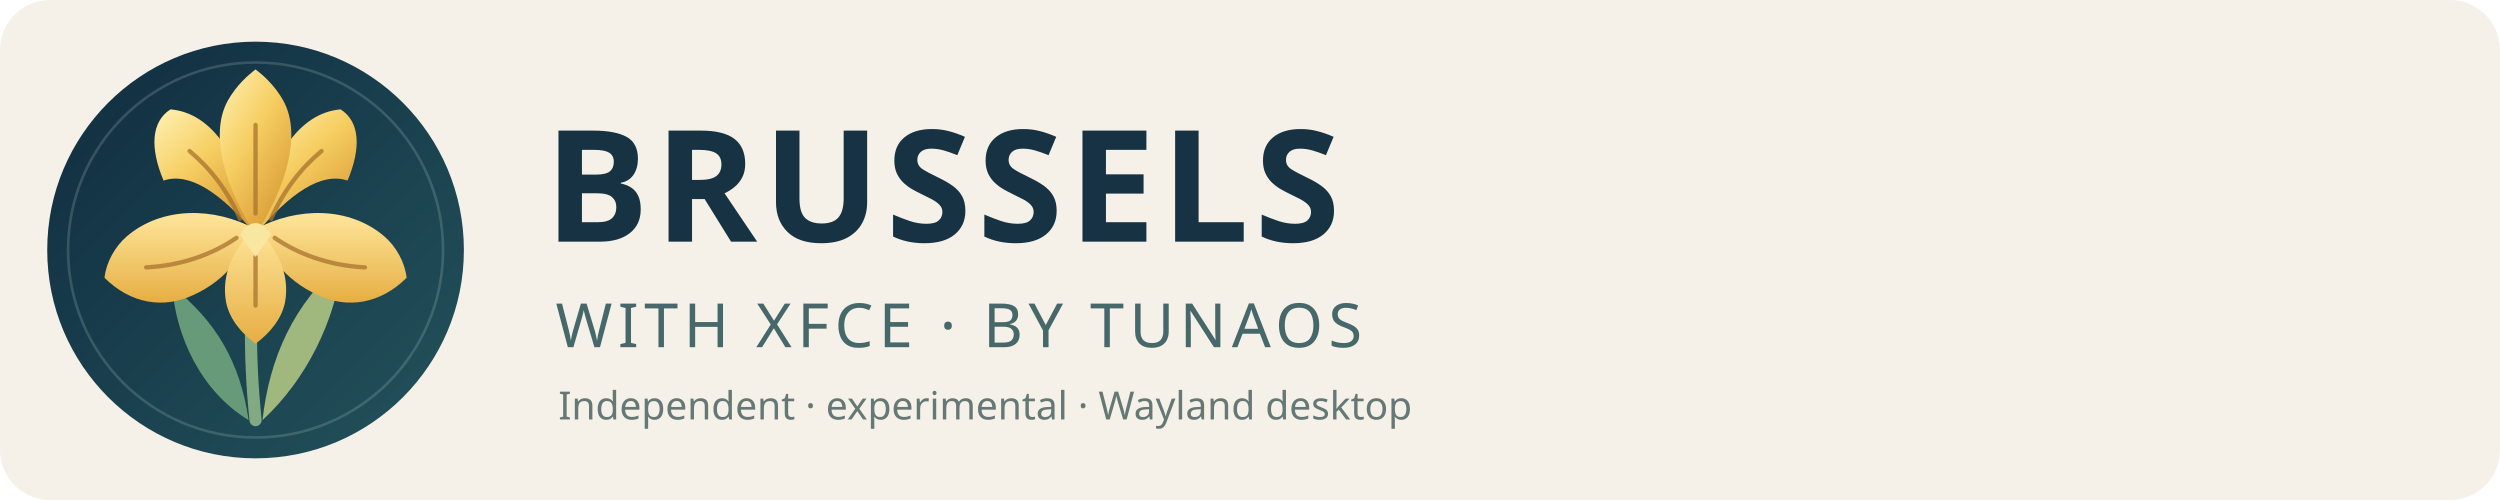
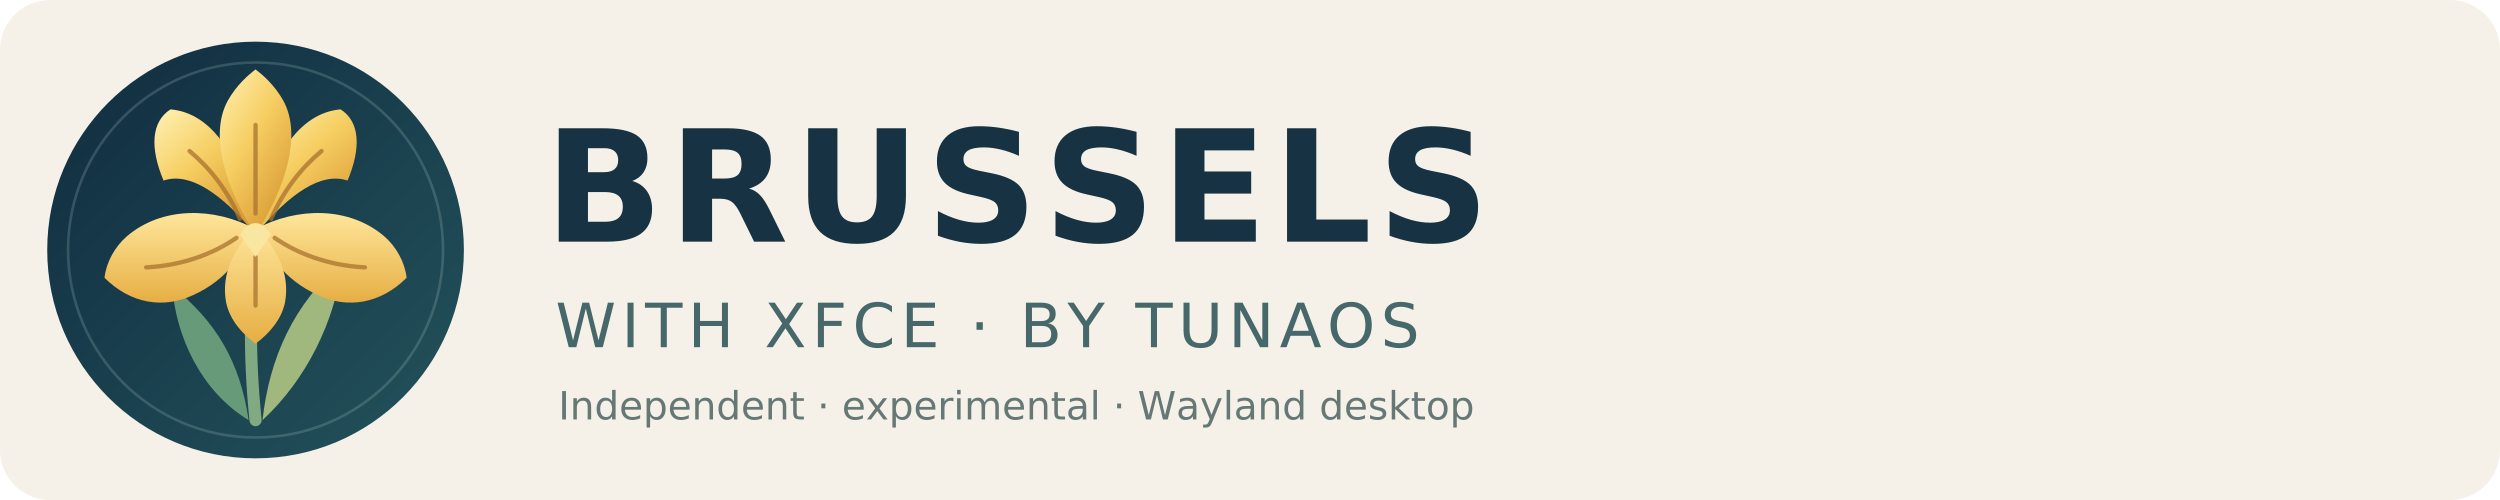
<svg xmlns="http://www.w3.org/2000/svg" viewBox="0 0 900 180" role="img" aria-labelledby="title desc">
  <defs>
    <linearGradient id="field" x1="0" y1="0" x2="1" y2="1">
      <stop stop-color="#102c40" />
      <stop offset="1" stop-color="#23535b" />
    </linearGradient>
    <linearGradient id="petal" x1="0" y1="0" x2=".7" y2="1">
      <stop stop-color="#fff2b6" />
      <stop offset=".48" stop-color="#f6ce62" />
      <stop offset="1" stop-color="#d99b34" />
    </linearGradient>
    <linearGradient id="fall" x1="0" y1="0" x2="0" y2="1">
      <stop stop-color="#ffe69b" />
      <stop offset="1" stop-color="#e6ae43" />
    </linearGradient>
  </defs>
  <rect width="900" height="180" rx="18" fill="#f5f1e8" />
  <g transform="translate(12 10) scale(.625)">
    <circle cx="128" cy="128" r="120" fill="url(#field)" />
    <circle cx="128" cy="128" r="108" fill="none" stroke="#d5e8df" stroke-opacity=".18" stroke-width="1.5" />
    <g id="iris">
      <path d="M128 226c-4-39-3-70 0-105" fill="none" stroke="#81aa83" stroke-width="7" stroke-linecap="round" />
      <path d="M124 226C96 209 82 177 80 149c25 20 39 43 44 77Z" fill="#679a78" />
      <path d="M132 226c25-23 42-57 46-91-28 24-42 55-46 91Z" fill="#a0b77e" />
      <path d="M128 119c-20-24-38-36-53-31-8-19-7-34 4-41 24 2 42 28 49 72Z" fill="url(#petal)" />
      <path d="M128 119c20-24 38-36 53-31 8-19 7-34-4-41-24 2-42 28-49 72Z" fill="url(#petal)" />
      <path d="M128 119c-17-26-27-57-16-77 5-9 12-15 16-18 4 3 11 9 16 18 11 20 1 51-16 77Z" fill="url(#petal)" />
      <path d="M128 116c-24-13-54-13-74 4-7 6-12 15-13 24 15 15 34 18 51 10 20-9 29-24 36-38Z" fill="url(#fall)" />
      <path d="M128 116c24-13 54-13 74 4 7 6 12 15 13 24-15 15-34 18-51 10-20-9-29-24-36-38Z" fill="url(#fall)" />
      <path d="M128 114c-12 13-20 27-17 44 2 10 9 18 17 24 8-6 15-14 17-24 3-17-5-31-17-44Z" fill="url(#fall)" />
      <g fill="none" stroke="#a8732d" stroke-width="2.5" stroke-linecap="round" opacity=".75">
        <path d="M128 56v51M90 71c12 10 22 23 29 39m47-39c-12 10-22 23-29 39M65 138c21-1 39-8 52-17m74 17c-21-1-39-8-52-17m-11 39v-28" />
      </g>
      <path d="M119 119q9-13 18 0l-9 13Z" fill="#f9e6a1" />
    </g>
  </g>
-   <text x="196" y="87" fill="#173343" font-family="sans-serif" font-size="56" font-weight="700" letter-spacing="2">BRUSSELS</text>
-   <text x="200" y="125" fill="#47686b" font-family="sans-serif" font-size="22" letter-spacing="2">WITH XFCE · BY TUNAOS</text>
-   <text x="201" y="151" fill="#667876" font-family="sans-serif" font-size="14">Independent · experimental · Wayland desktop</text>
+   <g role="img" aria-label="BRUSSELS" fill="#173343">
+     <path d="M217.492 61.98Q219.98 61.98 221.266 60.887Q222.551 59.793 222.551 57.66Q222.551 55.555 221.266 54.447Q219.98 53.34 217.492 53.34H211.668V61.98ZM217.848 79.836Q221.02 79.836 222.619 78.496Q224.219 77.156 224.219 74.449Q224.219 71.797 222.633 70.471Q221.047 69.145 217.848 69.145H211.668V79.836ZM227.637 65.152Q231.027 66.137 232.887 68.789Q234.746 71.441 234.746 75.297Q234.746 81.203 230.754 84.102Q226.762 87.0 218.613 87.0H201.141V46.176H216.945Q225.449 46.176 229.264 48.746Q233.078 51.316 233.078 56.977Q233.078 59.957 231.684 62.049Q230.289 64.141 227.637 65.152ZM260.781 64.277Q264.09 64.277 265.525 63.047Q266.961 61.816 266.961 59.0Q266.961 56.211 265.525 55.008Q264.09 53.805 260.781 53.805H256.352V64.277ZM256.352 71.551V87.0H245.824V46.176H261.902Q269.969 46.176 273.729 48.883Q277.488 51.59 277.488 57.441Q277.488 61.488 275.533 64.086Q273.578 66.684 269.641 67.914Q271.801 68.406 273.51 70.143Q275.219 71.879 276.969 75.406L282.684 87.0H271.473L266.496 76.855Q264.992 73.793 263.447 72.672Q261.902 71.551 259.332 71.551ZM290.945 46.176H301.473V70.648Q301.473 75.707 303.127 77.881Q304.781 80.055 308.527 80.055Q312.301 80.055 313.955 77.881Q315.609 75.707 315.609 70.648V46.176H326.137V70.648Q326.137 79.316 321.789 83.555Q317.441 87.793 308.527 87.793Q299.641 87.793 295.293 83.555Q290.945 79.316 290.945 70.648ZM366.828 47.461V56.102Q363.465 54.598 360.266 53.832Q357.066 53.066 354.223 53.066Q350.449 53.066 348.645 54.105Q346.84 55.145 346.84 57.332Q346.84 58.973 348.057 59.889Q349.273 60.805 352.473 61.461L356.957 62.363Q363.766 63.73 366.637 66.52Q369.508 69.309 369.508 74.449Q369.508 81.203 365.502 84.498Q361.496 87.793 353.266 87.793Q349.383 87.793 345.473 87.055Q341.562 86.316 337.652 84.867V75.98Q341.562 78.059 345.213 79.111Q348.863 80.164 352.254 80.164Q355.699 80.164 357.531 79.016Q359.363 77.867 359.363 75.734Q359.363 73.82 358.119 72.781Q356.875 71.742 353.156 70.922L349.082 70.02Q342.957 68.707 340.127 65.836Q337.297 62.965 337.297 58.098Q337.297 52.0 341.234 48.719Q345.172 45.438 352.555 45.438Q355.918 45.438 359.473 45.943Q363.027 46.449 366.828 47.461ZM409.16 47.461V56.102Q405.797 54.598 402.598 53.832Q399.398 53.066 396.555 53.066Q392.781 53.066 390.977 54.105Q389.172 55.145 389.172 57.332Q389.172 58.973 390.389 59.889Q391.605 60.805 394.805 61.461L399.289 62.363Q406.098 63.73 408.969 66.52Q411.84 69.309 411.84 74.449Q411.84 81.203 407.834 84.498Q403.828 87.793 395.598 87.793Q391.715 87.793 387.805 87.055Q383.895 86.316 379.984 84.867V75.98Q383.895 78.059 387.545 79.111Q391.195 80.164 394.586 80.164Q398.031 80.164 399.863 79.016Q401.695 77.867 401.695 75.734Q401.695 73.82 400.451 72.781Q399.207 71.742 395.488 70.922L391.414 70.02Q385.289 68.707 382.459 65.836Q379.629 62.965 379.629 58.098Q379.629 52.0 383.566 48.719Q387.504 45.438 394.887 45.438Q398.25 45.438 401.805 45.943Q405.359 46.449 409.16 47.461ZM423.082 46.176H451.492V54.133H433.609V61.734H450.426V69.691H433.609V79.043H452.094V87.0H423.082ZM463.336 46.176H473.863V79.043H492.348V87.0H463.336ZM529.43 47.461V56.102Q526.066 54.598 522.867 53.832Q519.668 53.066 516.824 53.066Q513.051 53.066 511.246 54.105Q509.441 55.145 509.441 57.332Q509.441 58.973 510.658 59.889Q511.875 60.805 515.074 61.461L519.559 62.363Q526.367 63.73 529.238 66.52Q532.109 69.309 532.109 74.449Q532.109 81.203 528.104 84.498Q524.098 87.793 515.867 87.793Q511.984 87.793 508.074 87.055Q504.164 86.316 500.254 84.867V75.98Q504.164 78.059 507.814 79.111Q511.465 80.164 514.855 80.164Q518.301 80.164 520.133 79.016Q521.965 77.867 521.965 75.734Q521.965 73.82 520.721 72.781Q519.477 71.742 515.758 70.922L511.684 70.02Q505.559 68.707 502.729 65.836Q499.898 62.965 499.898 58.098Q499.898 52.0 503.836 48.719Q507.773 45.438 515.156 45.438Q518.52 45.438 522.074 45.943Q525.629 46.449 529.43 47.461Z" />
+   </g>
+   <g role="img" aria-label="WITH XFCE · BY TUNAOS" fill="#47686b">
+     <path d="M200.73 108.962H202.922L206.295 122.519L209.657 108.962H212.096L215.469 122.519L218.831 108.962H221.033L217.005 125.0H214.276L210.893 111.078L207.477 125.0H204.748ZM225.912 108.962H228.082V125.0H225.912ZM232.177 108.962H245.744V110.788H240.051V125.0H237.87V110.788H232.177ZM249.839 108.962H252.009V115.536H259.894V108.962H262.063V125.0H259.894V117.362H252.009V125.0H249.839ZM276.602 108.962H278.933L282.918 114.924L286.925 108.962H289.256L284.1 116.664L289.6 125.0H287.269L282.757 118.179L278.213 125.0H275.871L281.597 116.438ZM294.446 108.962H303.663V110.788H296.616V115.515H302.976V117.341H296.616V125.0H294.446ZM321.11 110.197V112.485Q320.015 111.465 318.774 110.96Q317.533 110.455 316.137 110.455Q313.387 110.455 311.926 112.136Q310.465 113.817 310.465 116.997Q310.465 120.166 311.926 121.847Q313.387 123.528 316.137 123.528Q317.533 123.528 318.774 123.023Q320.015 122.519 321.11 121.498V123.765Q319.972 124.538 318.699 124.925Q317.426 125.312 316.008 125.312Q312.366 125.312 310.271 123.083Q308.177 120.854 308.177 116.997Q308.177 113.13 310.271 110.901Q312.366 108.672 316.008 108.672Q317.447 108.672 318.72 109.053Q319.993 109.435 321.11 110.197ZM326.462 108.962H336.603V110.788H328.632V115.536H336.27V117.362H328.632V123.174H336.796V125.0H326.462ZM351.549 115.998H353.815V118.727H351.549ZM371.512 117.341V123.217H374.992Q376.743 123.217 377.586 122.492Q378.43 121.767 378.43 120.273Q378.43 118.77 377.586 118.055Q376.743 117.341 374.992 117.341ZM371.512 110.745V115.579H374.724Q376.313 115.579 377.092 114.983Q377.871 114.387 377.871 113.162Q377.871 111.948 377.092 111.347Q376.313 110.745 374.724 110.745ZM369.342 108.962H374.885Q377.366 108.962 378.709 109.993Q380.052 111.024 380.052 112.926Q380.052 114.397 379.364 115.268Q378.677 116.138 377.345 116.353Q378.945 116.696 379.832 117.787Q380.718 118.877 380.718 120.51Q380.718 122.658 379.257 123.829Q377.796 125.0 375.1 125.0H369.342ZM384.232 108.962H386.563L391.011 115.558L395.426 108.962H397.757L392.085 117.362V125.0H389.904V117.362ZM408.643 108.962H422.21V110.788H416.517V125.0H414.336V110.788H408.643ZM426.058 108.962H428.238V118.705Q428.238 121.283 429.173 122.417Q430.107 123.55 432.202 123.55Q434.286 123.55 435.221 122.417Q436.155 121.283 436.155 118.705V108.962H438.336V118.974Q438.336 122.11 436.784 123.711Q435.231 125.312 432.202 125.312Q429.162 125.312 427.61 123.711Q426.058 122.11 426.058 118.974ZM444.407 108.962H447.329L454.44 122.379V108.962H456.546V125.0H453.624L446.513 111.583V125.0H444.407ZM468.225 111.1 465.281 119.081H471.179ZM467.0 108.962H469.46L475.572 125.0H473.316L471.855 120.886H464.626L463.165 125.0H460.877ZM486.424 110.434Q484.061 110.434 482.669 112.195Q481.278 113.957 481.278 116.997Q481.278 120.026 482.669 121.788Q484.061 123.55 486.424 123.55Q488.787 123.55 490.167 121.788Q491.548 120.026 491.548 116.997Q491.548 113.957 490.167 112.195Q488.787 110.434 486.424 110.434ZM486.424 108.672Q489.797 108.672 491.816 110.933Q493.836 113.194 493.836 116.997Q493.836 120.789 491.816 123.05Q489.797 125.312 486.424 125.312Q483.04 125.312 481.015 123.056Q478.99 120.8 478.99 116.997Q478.99 113.194 481.015 110.933Q483.04 108.672 486.424 108.672ZM508.845 109.488V111.604Q507.609 111.014 506.514 110.724Q505.418 110.434 504.397 110.434Q502.625 110.434 501.664 111.121Q500.702 111.809 500.702 113.076Q500.702 114.14 501.341 114.682Q501.98 115.225 503.764 115.558L505.074 115.826Q507.502 116.288 508.657 117.454Q509.812 118.619 509.812 120.574Q509.812 122.905 508.249 124.108Q506.686 125.312 503.667 125.312Q502.528 125.312 501.245 125.054Q499.961 124.796 498.586 124.291V122.057Q499.907 122.798 501.175 123.174Q502.442 123.55 503.667 123.55Q505.525 123.55 506.535 122.819Q507.545 122.089 507.545 120.735Q507.545 119.554 506.82 118.888Q506.095 118.222 504.44 117.889L503.119 117.631Q500.691 117.147 499.606 116.116Q498.521 115.085 498.521 113.248Q498.521 111.121 500.02 109.896Q501.519 108.672 504.15 108.672Q505.278 108.672 506.449 108.876Q507.62 109.08 508.845 109.488Z" />
+   </g>
+   <g role="img" aria-label="Independent · experimental · Wayland desktop" fill="#667876">
+     <path d="M202.374 140.794H203.755V151.0H202.374ZM212.812 146.379V151.0H211.555V146.42Q211.555 145.333 211.131 144.793Q210.707 144.253 209.859 144.253Q208.841 144.253 208.253 144.902Q207.665 145.552 207.665 146.673V151.0H206.4V143.344H207.665V144.533Q208.116 143.843 208.728 143.501Q209.34 143.159 210.14 143.159Q211.459 143.159 212.136 143.976Q212.812 144.793 212.812 146.379ZM220.359 144.506V140.363H221.617V151.0H220.359V149.852Q219.963 150.535 219.358 150.867Q218.753 151.198 217.905 151.198Q216.518 151.198 215.646 150.091Q214.774 148.983 214.774 147.179Q214.774 145.374 215.646 144.267Q216.518 143.159 217.905 143.159Q218.753 143.159 219.358 143.491Q219.963 143.822 220.359 144.506ZM216.073 147.179Q216.073 148.566 216.644 149.356Q217.215 150.146 218.213 150.146Q219.211 150.146 219.785 149.356Q220.359 148.566 220.359 147.179Q220.359 145.791 219.785 145.001Q219.211 144.212 218.213 144.212Q217.215 144.212 216.644 145.001Q216.073 145.791 216.073 147.179ZM230.757 146.857V147.473H224.974Q225.056 148.771 225.756 149.452Q226.457 150.132 227.708 150.132Q228.433 150.132 229.113 149.954Q229.793 149.776 230.463 149.421V150.61Q229.786 150.897 229.075 151.048Q228.364 151.198 227.633 151.198Q225.801 151.198 224.731 150.132Q223.661 149.065 223.661 147.247Q223.661 145.367 224.676 144.263Q225.691 143.159 227.414 143.159Q228.959 143.159 229.858 144.154Q230.757 145.148 230.757 146.857ZM229.499 146.488Q229.485 145.456 228.921 144.841Q228.357 144.226 227.428 144.226Q226.375 144.226 225.743 144.82Q225.11 145.415 225.015 146.495ZM234.038 149.852V153.912H232.773V143.344H234.038V144.506Q234.435 143.822 235.04 143.491Q235.645 143.159 236.485 143.159Q237.88 143.159 238.751 144.267Q239.623 145.374 239.623 147.179Q239.623 148.983 238.751 150.091Q237.88 151.198 236.485 151.198Q235.645 151.198 235.04 150.867Q234.435 150.535 234.038 149.852ZM238.317 147.179Q238.317 145.791 237.747 145.001Q237.176 144.212 236.178 144.212Q235.18 144.212 234.609 145.001Q234.038 145.791 234.038 147.179Q234.038 148.566 234.609 149.356Q235.18 150.146 236.178 150.146Q237.176 150.146 237.747 149.356Q238.317 148.566 238.317 147.179ZM248.257 146.857V147.473H242.474Q242.556 148.771 243.256 149.452Q243.957 150.132 245.208 150.132Q245.933 150.132 246.613 149.954Q247.293 149.776 247.963 149.421V150.61Q247.286 150.897 246.575 151.048Q245.864 151.198 245.133 151.198Q243.301 151.198 242.231 150.132Q241.161 149.065 241.161 147.247Q241.161 145.367 242.176 144.263Q243.191 143.159 244.914 143.159Q246.459 143.159 247.358 144.154Q248.257 145.148 248.257 146.857ZM246.999 146.488Q246.985 145.456 246.421 144.841Q245.857 144.226 244.928 144.226Q243.875 144.226 243.243 144.82Q242.61 145.415 242.515 146.495ZM256.686 146.379V151.0H255.428V146.42Q255.428 145.333 255.004 144.793Q254.58 144.253 253.732 144.253Q252.714 144.253 252.126 144.902Q251.538 145.552 251.538 146.673V151.0H250.273V143.344H251.538V144.533Q251.989 143.843 252.601 143.501Q253.213 143.159 254.013 143.159Q255.332 143.159 256.009 143.976Q256.686 144.793 256.686 146.379ZM264.232 144.506V140.363H265.49V151.0H264.232V149.852Q263.836 150.535 263.231 150.867Q262.626 151.198 261.778 151.198Q260.391 151.198 259.519 150.091Q258.647 148.983 258.647 147.179Q258.647 145.374 259.519 144.267Q260.391 143.159 261.778 143.159Q262.626 143.159 263.231 143.491Q263.836 143.822 264.232 144.506ZM259.946 147.179Q259.946 148.566 260.517 149.356Q261.088 150.146 262.086 150.146Q263.084 150.146 263.658 149.356Q264.232 148.566 264.232 147.179Q264.232 145.791 263.658 145.001Q263.084 144.212 262.086 144.212Q261.088 144.212 260.517 145.001Q259.946 145.791 259.946 147.179ZM274.63 146.857V147.473H268.847Q268.929 148.771 269.629 149.452Q270.33 150.132 271.581 150.132Q272.306 150.132 272.986 149.954Q273.666 149.776 274.336 149.421V150.61Q273.659 150.897 272.948 151.048Q272.237 151.198 271.506 151.198Q269.674 151.198 268.604 150.132Q267.534 149.065 267.534 147.247Q267.534 145.367 268.549 144.263Q269.564 143.159 271.287 143.159Q272.832 143.159 273.731 144.154Q274.63 145.148 274.63 146.857ZM273.372 146.488Q273.358 145.456 272.794 144.841Q272.23 144.226 271.301 144.226Q270.248 144.226 269.616 144.82Q268.983 145.415 268.888 146.495ZM283.059 146.379V151.0H281.801V146.42Q281.801 145.333 281.377 144.793Q280.953 144.253 280.105 144.253Q279.087 144.253 278.499 144.902Q277.911 145.552 277.911 146.673V151.0H276.646V143.344H277.911V144.533Q278.362 143.843 278.974 143.501Q279.586 143.159 280.386 143.159Q281.705 143.159 282.382 143.976Q283.059 144.793 283.059 146.379ZM286.812 141.17V143.344H289.402V144.321H286.812V148.478Q286.812 149.414 287.068 149.681Q287.324 149.947 288.11 149.947H289.402V151.0H288.11Q286.654 151.0 286.101 150.457Q285.547 149.913 285.547 148.478V144.321H284.624V143.344H285.547V141.17ZM295.685 145.271H297.127V147.008H295.685ZM310.956 146.857V147.473H305.173Q305.255 148.771 305.956 149.452Q306.656 150.132 307.907 150.132Q308.632 150.132 309.312 149.954Q309.992 149.776 310.662 149.421V150.61Q309.985 150.897 309.274 151.048Q308.563 151.198 307.832 151.198Q306.0 151.198 304.93 150.132Q303.86 149.065 303.86 147.247Q303.86 145.367 304.875 144.263Q305.891 143.159 307.613 143.159Q309.158 143.159 310.057 144.154Q310.956 145.148 310.956 146.857ZM309.698 146.488Q309.685 145.456 309.121 144.841Q308.557 144.226 307.627 144.226Q306.574 144.226 305.942 144.82Q305.31 145.415 305.214 146.495ZM319.385 143.344 316.616 147.069 319.528 151.0H318.045L315.816 147.992L313.588 151.0H312.104L315.078 146.994L312.357 143.344H313.841L315.871 146.071L317.901 143.344ZM322.522 149.852V153.912H321.258V143.344H322.522V144.506Q322.919 143.822 323.524 143.491Q324.129 143.159 324.97 143.159Q326.364 143.159 327.236 144.267Q328.107 145.374 328.107 147.179Q328.107 148.983 327.236 150.091Q326.364 151.198 324.97 151.198Q324.129 151.198 323.524 150.867Q322.919 150.535 322.522 149.852ZM326.802 147.179Q326.802 145.791 326.231 145.001Q325.66 144.212 324.662 144.212Q323.664 144.212 323.093 145.001Q322.522 145.791 322.522 147.179Q322.522 148.566 323.093 149.356Q323.664 150.146 324.662 150.146Q325.66 150.146 326.231 149.356Q326.802 148.566 326.802 147.179ZM336.741 146.857V147.473H330.958Q331.04 148.771 331.741 149.452Q332.441 150.132 333.692 150.132Q334.417 150.132 335.097 149.954Q335.777 149.776 336.447 149.421V150.61Q335.771 150.897 335.06 151.048Q334.349 151.198 333.617 151.198Q331.785 151.198 330.715 150.132Q329.646 149.065 329.646 147.247Q329.646 145.367 330.661 144.263Q331.676 143.159 333.398 143.159Q334.943 143.159 335.842 144.154Q336.741 145.148 336.741 146.857ZM335.483 146.488Q335.47 145.456 334.906 144.841Q334.342 144.226 333.412 144.226Q332.359 144.226 331.727 144.82Q331.095 145.415 330.999 146.495ZM343.242 144.52Q343.03 144.396 342.781 144.338Q342.531 144.28 342.23 144.28Q341.164 144.28 340.593 144.974Q340.022 145.668 340.022 146.967V151.0H338.758V143.344H340.022V144.533Q340.419 143.836 341.055 143.498Q341.69 143.159 342.6 143.159Q342.729 143.159 342.887 143.176Q343.044 143.193 343.235 143.228ZM344.562 143.344H345.819V151.0H344.562ZM344.562 140.363H345.819V141.956H344.562ZM354.412 144.813Q354.884 143.966 355.54 143.562Q356.196 143.159 357.085 143.159Q358.281 143.159 358.931 143.997Q359.58 144.834 359.58 146.379V151.0H358.315V146.42Q358.315 145.319 357.926 144.786Q357.536 144.253 356.736 144.253Q355.759 144.253 355.191 144.902Q354.624 145.552 354.624 146.673V151.0H353.359V146.42Q353.359 145.312 352.97 144.783Q352.58 144.253 351.767 144.253Q350.803 144.253 350.235 144.906Q349.668 145.559 349.668 146.673V151.0H348.403V143.344H349.668V144.533Q350.099 143.829 350.7 143.494Q351.302 143.159 352.129 143.159Q352.963 143.159 353.547 143.583Q354.132 144.007 354.412 144.813ZM368.638 146.857V147.473H362.854Q362.937 148.771 363.637 149.452Q364.338 150.132 365.589 150.132Q366.313 150.132 366.994 149.954Q367.674 149.776 368.344 149.421V150.61Q367.667 150.897 366.956 151.048Q366.245 151.198 365.514 151.198Q363.682 151.198 362.612 150.132Q361.542 149.065 361.542 147.247Q361.542 145.367 362.557 144.263Q363.572 143.159 365.295 143.159Q366.84 143.159 367.739 144.154Q368.638 145.148 368.638 146.857ZM367.38 146.488Q367.366 145.456 366.802 144.841Q366.238 144.226 365.309 144.226Q364.256 144.226 363.624 144.82Q362.991 145.415 362.896 146.495ZM377.066 146.379V151.0H375.809V146.42Q375.809 145.333 375.385 144.793Q374.961 144.253 374.113 144.253Q373.095 144.253 372.507 144.902Q371.919 145.552 371.919 146.673V151.0H370.654V143.344H371.919V144.533Q372.37 143.843 372.982 143.501Q373.594 143.159 374.394 143.159Q375.713 143.159 376.39 143.976Q377.066 144.793 377.066 146.379ZM380.819 141.17V143.344H383.41V144.321H380.819V148.478Q380.819 149.414 381.076 149.681Q381.332 149.947 382.118 149.947H383.41V151.0H382.118Q380.662 151.0 380.108 150.457Q379.555 149.913 379.555 148.478V144.321H378.632V143.344H379.555V141.17ZM388.544 147.151Q387.02 147.151 386.432 147.5Q385.844 147.849 385.844 148.689Q385.844 149.359 386.285 149.752Q386.726 150.146 387.484 150.146Q388.53 150.146 389.163 149.404Q389.795 148.662 389.795 147.432V147.151ZM391.053 146.632V151.0H389.795V149.838Q389.364 150.535 388.722 150.867Q388.079 151.198 387.149 151.198Q385.974 151.198 385.28 150.539Q384.586 149.879 384.586 148.771Q384.586 147.479 385.451 146.823Q386.315 146.167 388.031 146.167H389.795V146.044Q389.795 145.176 389.224 144.701Q388.653 144.226 387.621 144.226Q386.965 144.226 386.343 144.383Q385.721 144.54 385.146 144.854V143.692Q385.837 143.426 386.486 143.292Q387.136 143.159 387.751 143.159Q389.412 143.159 390.232 144.021Q391.053 144.882 391.053 146.632ZM393.644 140.363H394.901V151.0H393.644ZM402.161 145.271H403.604V147.008H402.161ZM410.029 140.794H411.424L413.57 149.421L415.71 140.794H417.262L419.408 149.421L421.548 140.794H422.949L420.386 151.0H418.649L416.496 142.141L414.322 151.0H412.586ZM428.206 147.151Q426.682 147.151 426.094 147.5Q425.506 147.849 425.506 148.689Q425.506 149.359 425.947 149.752Q426.388 150.146 427.146 150.146Q428.192 150.146 428.825 149.404Q429.457 148.662 429.457 147.432V147.151ZM430.715 146.632V151.0H429.457V149.838Q429.026 150.535 428.384 150.867Q427.741 151.198 426.812 151.198Q425.636 151.198 424.942 150.539Q424.248 149.879 424.248 148.771Q424.248 147.479 425.113 146.823Q425.978 146.167 427.693 146.167H429.457V146.044Q429.457 145.176 428.886 144.701Q428.315 144.226 427.283 144.226Q426.627 144.226 426.005 144.383Q425.383 144.54 424.809 144.854V143.692Q425.499 143.426 426.148 143.292Q426.798 143.159 427.413 143.159Q429.074 143.159 429.895 144.021Q430.715 144.882 430.715 146.632ZM436.491 151.711Q435.958 153.078 435.452 153.495Q434.946 153.912 434.099 153.912H433.094V152.859H433.832Q434.352 152.859 434.639 152.613Q434.926 152.367 435.274 151.451L435.5 150.877L432.403 143.344H433.736L436.129 149.332L438.521 143.344H439.854ZM441.591 140.363H442.849V151.0H441.591ZM448.96 147.151Q447.436 147.151 446.848 147.5Q446.26 147.849 446.26 148.689Q446.26 149.359 446.701 149.752Q447.142 150.146 447.9 150.146Q448.946 150.146 449.579 149.404Q450.211 148.662 450.211 147.432V147.151ZM451.469 146.632V151.0H450.211V149.838Q449.78 150.535 449.138 150.867Q448.495 151.198 447.565 151.198Q446.39 151.198 445.696 150.539Q445.002 149.879 445.002 148.771Q445.002 147.479 445.867 146.823Q446.731 146.167 448.447 146.167H450.211V146.044Q450.211 145.176 449.64 144.701Q449.069 144.226 448.037 144.226Q447.381 144.226 446.759 144.383Q446.137 144.54 445.562 144.854V143.692Q446.253 143.426 446.902 143.292Q447.552 143.159 448.167 143.159Q449.828 143.159 450.648 144.021Q451.469 144.882 451.469 146.632ZM460.424 146.379V151.0H459.166V146.42Q459.166 145.333 458.742 144.793Q458.318 144.253 457.471 144.253Q456.452 144.253 455.864 144.902Q455.276 145.552 455.276 146.673V151.0H454.012V143.344H455.276V144.533Q455.728 143.843 456.339 143.501Q456.951 143.159 457.751 143.159Q459.07 143.159 459.747 143.976Q460.424 144.793 460.424 146.379ZM467.971 144.506V140.363H469.229V151.0H467.971V149.852Q467.574 150.535 466.969 150.867Q466.364 151.198 465.517 151.198Q464.129 151.198 463.257 150.091Q462.386 148.983 462.386 147.179Q462.386 145.374 463.257 144.267Q464.129 143.159 465.517 143.159Q466.364 143.159 466.969 143.491Q467.574 143.822 467.971 144.506ZM463.685 147.179Q463.685 148.566 464.255 149.356Q464.826 150.146 465.824 150.146Q466.822 150.146 467.396 149.356Q467.971 148.566 467.971 147.179Q467.971 145.791 467.396 145.001Q466.822 144.212 465.824 144.212Q464.826 144.212 464.255 145.001Q463.685 145.791 463.685 147.179ZM481.308 144.506V140.363H482.565V151.0H481.308V149.852Q480.911 150.535 480.306 150.867Q479.701 151.198 478.854 151.198Q477.466 151.198 476.594 150.091Q475.723 148.983 475.723 147.179Q475.723 145.374 476.594 144.267Q477.466 143.159 478.854 143.159Q479.701 143.159 480.306 143.491Q480.911 143.822 481.308 144.506ZM477.021 147.179Q477.021 148.566 477.592 149.356Q478.163 150.146 479.161 150.146Q480.159 150.146 480.733 149.356Q481.308 148.566 481.308 147.179Q481.308 145.791 480.733 145.001Q480.159 144.212 479.161 144.212Q478.163 144.212 477.592 145.001Q477.021 145.791 477.021 147.179ZM491.705 146.857V147.473H485.922Q486.004 148.771 486.705 149.452Q487.405 150.132 488.656 150.132Q489.381 150.132 490.061 149.954Q490.741 149.776 491.411 149.421V150.61Q490.734 150.897 490.023 151.048Q489.312 151.198 488.581 151.198Q486.749 151.198 485.679 150.132Q484.609 149.065 484.609 147.247Q484.609 145.367 485.625 144.263Q486.64 143.159 488.362 143.159Q489.907 143.159 490.806 144.154Q491.705 145.148 491.705 146.857ZM490.447 146.488Q490.434 145.456 489.87 144.841Q489.306 144.226 488.376 144.226Q487.323 144.226 486.691 144.82Q486.059 145.415 485.963 146.495ZM498.65 143.569V144.759Q498.117 144.485 497.543 144.349Q496.969 144.212 496.354 144.212Q495.417 144.212 494.949 144.499Q494.48 144.786 494.48 145.36Q494.48 145.798 494.815 146.047Q495.15 146.297 496.162 146.522L496.593 146.618Q497.933 146.905 498.497 147.428Q499.061 147.951 499.061 148.888Q499.061 149.954 498.216 150.576Q497.372 151.198 495.896 151.198Q495.28 151.198 494.614 151.079Q493.947 150.959 493.209 150.72V149.421Q493.906 149.783 494.583 149.964Q495.26 150.146 495.923 150.146Q496.812 150.146 497.29 149.841Q497.769 149.537 497.769 148.983Q497.769 148.471 497.423 148.197Q497.078 147.924 495.909 147.671L495.472 147.568Q494.303 147.322 493.783 146.813Q493.264 146.304 493.264 145.415Q493.264 144.335 494.029 143.747Q494.795 143.159 496.203 143.159Q496.9 143.159 497.516 143.262Q498.131 143.364 498.65 143.569ZM501.016 140.363H502.28V146.646L506.033 143.344H507.64L503.579 146.926L507.811 151.0H506.17L502.28 147.261V151.0H501.016ZM510.415 141.17V143.344H513.006V144.321H510.415V148.478Q510.415 149.414 510.671 149.681Q510.928 149.947 511.714 149.947H513.006V151.0H511.714Q510.258 151.0 509.704 150.457Q509.15 149.913 509.15 148.478V144.321H508.228V143.344H509.15V141.17ZM517.627 144.226Q516.615 144.226 516.027 145.015Q515.439 145.805 515.439 147.179Q515.439 148.553 516.024 149.342Q516.608 150.132 517.627 150.132Q518.632 150.132 519.22 149.339Q519.808 148.546 519.808 147.179Q519.808 145.818 519.22 145.022Q518.632 144.226 517.627 144.226ZM517.627 143.159Q519.268 143.159 520.204 144.226Q521.141 145.292 521.141 147.179Q521.141 149.059 520.204 150.128Q519.268 151.198 517.627 151.198Q515.979 151.198 515.046 150.128Q514.113 149.059 514.113 147.179Q514.113 145.292 515.046 144.226Q515.979 143.159 517.627 143.159ZM524.442 149.852V153.912H523.178V143.344H524.442V144.506Q524.839 143.822 525.444 143.491Q526.049 143.159 526.89 143.159Q528.284 143.159 529.156 144.267Q530.027 145.374 530.027 147.179Q530.027 148.983 529.156 150.091Q528.284 151.198 526.89 151.198Q526.049 151.198 525.444 150.867Q524.839 150.535 524.442 149.852ZM528.722 147.179Q528.722 145.791 528.151 145.001Q527.58 144.212 526.582 144.212Q525.584 144.212 525.013 145.001Q524.442 145.791 524.442 147.179Q524.442 148.566 525.013 149.356Q525.584 150.146 526.582 150.146Q527.58 150.146 528.151 149.356Q528.722 148.566 528.722 147.179Z" />
+   </g>
</svg>
